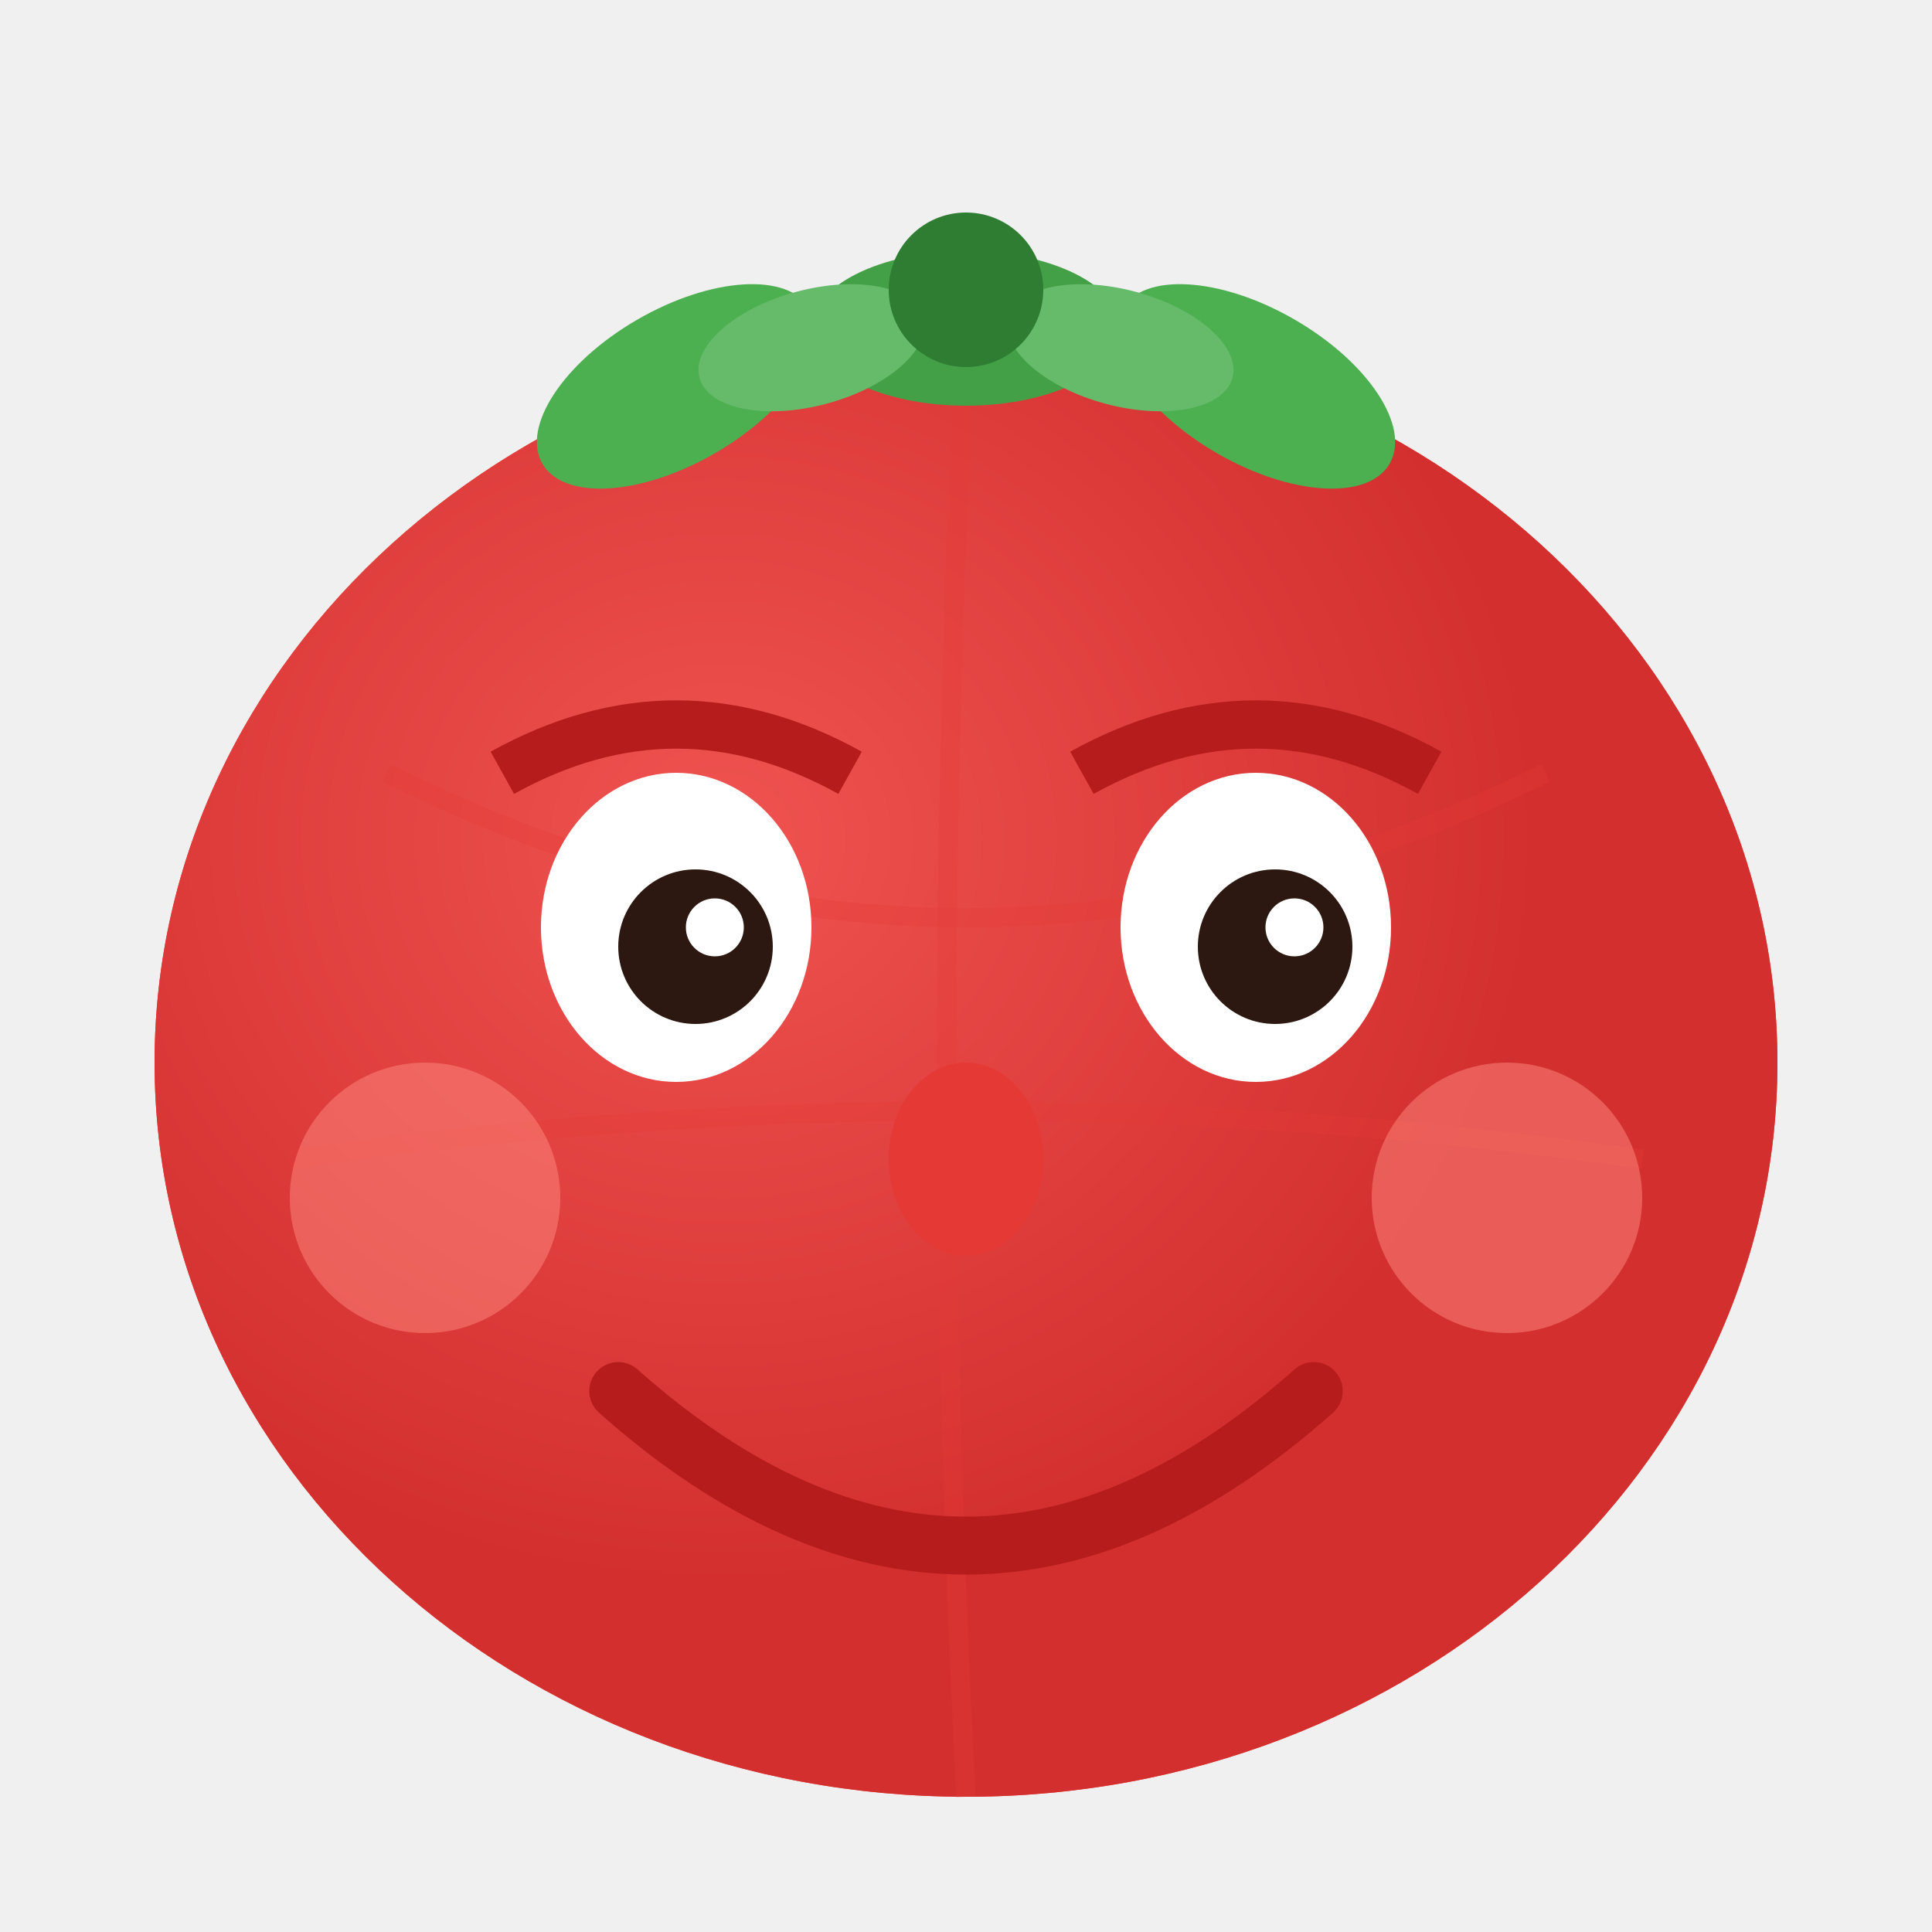
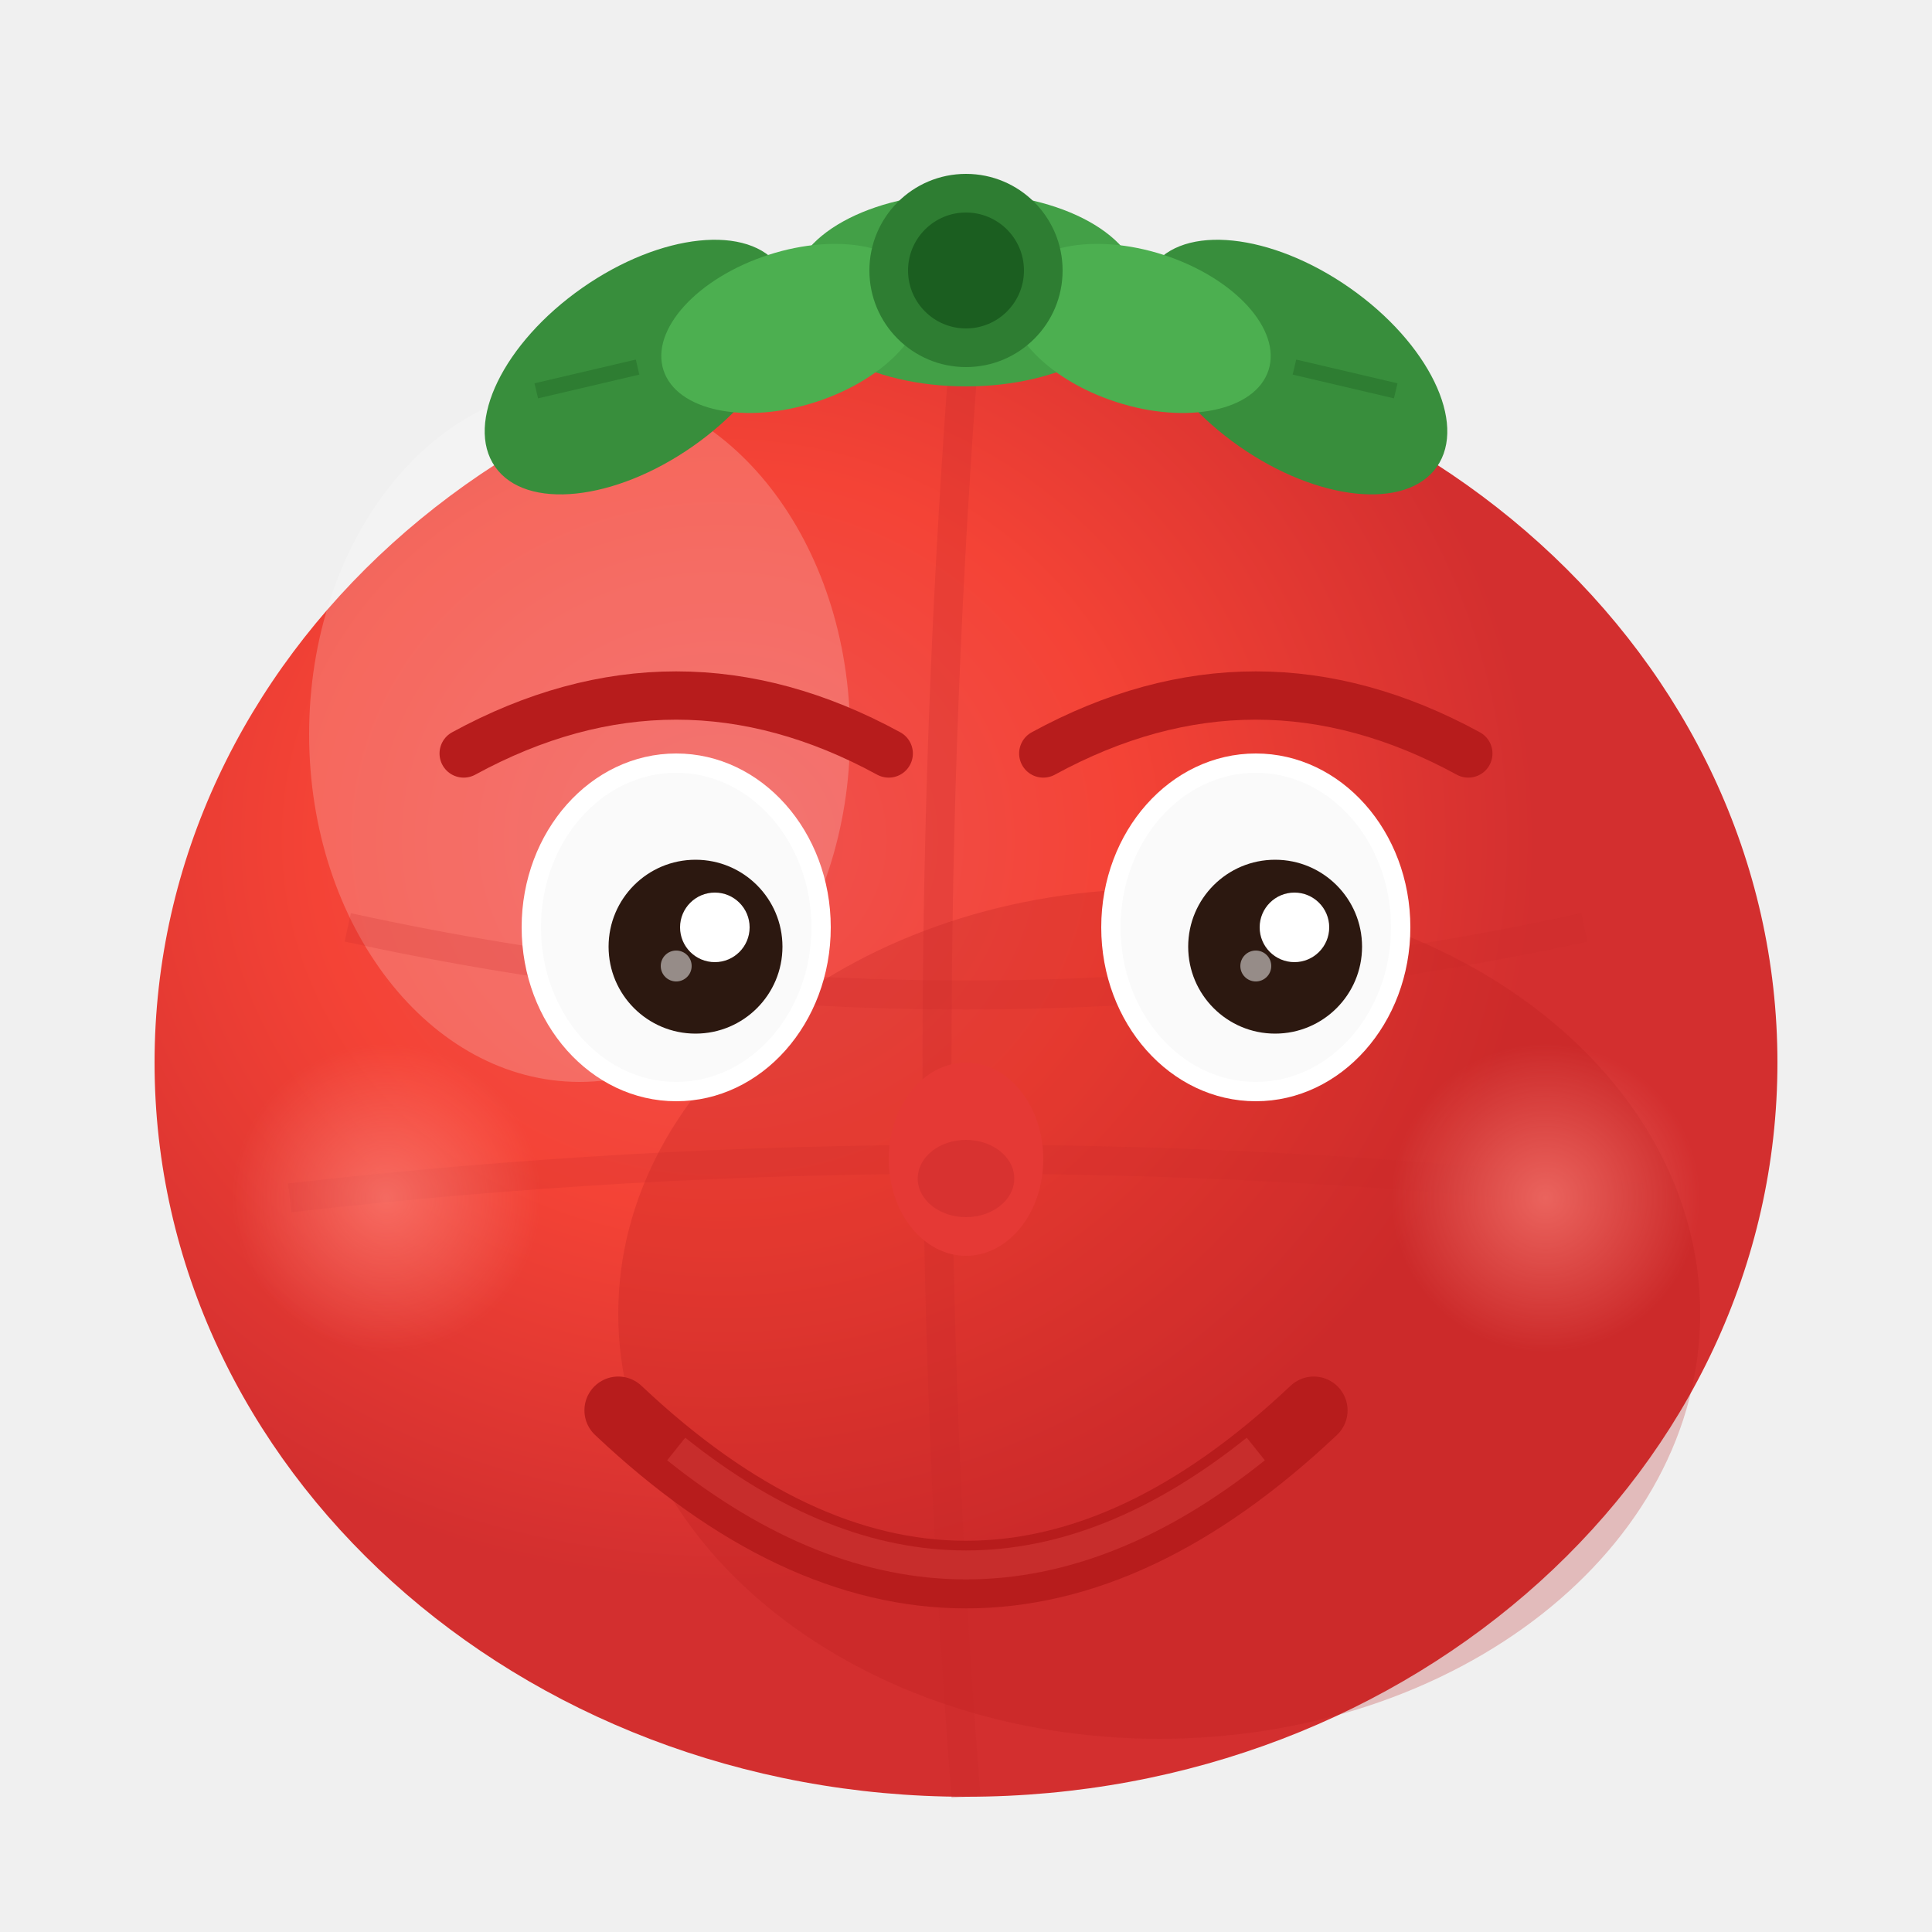
<svg xmlns="http://www.w3.org/2000/svg" viewBox="0 0 100 100">
-   <ellipse cx="50" cy="55" rx="42" ry="38" fill="#F44336" />
  <ellipse cx="50" cy="55" rx="42" ry="38" fill="url(#tomatoGrad)" />
-   <path d="M50 17 Q48 55 50 93" stroke="#E53935" stroke-width="1" fill="none" opacity="0.3" />
-   <path d="M20 40 Q50 55 80 40" stroke="#E53935" stroke-width="1" fill="none" opacity="0.3" />
-   <path d="M15 60 Q50 55 85 60" stroke="#E53935" stroke-width="1" fill="none" opacity="0.3" />
-   <ellipse cx="35" cy="20" rx="8" ry="4" fill="#4CAF50" transform="rotate(-30 35 20)" />
-   <ellipse cx="50" cy="17" rx="8" ry="4" fill="#43A047" />
-   <ellipse cx="65" cy="20" rx="8" ry="4" fill="#4CAF50" transform="rotate(30 65 20)" />
-   <ellipse cx="42" cy="18" rx="6" ry="3" fill="#66BB6A" transform="rotate(-15 42 18)" />
-   <ellipse cx="58" cy="18" rx="6" ry="3" fill="#66BB6A" transform="rotate(15 58 18)" />
-   <circle cx="50" cy="15" r="4" fill="#2E7D32" />
-   <ellipse cx="35" cy="48" rx="7" ry="8" fill="white" />
-   <ellipse cx="65" cy="48" rx="7" ry="8" fill="white" />
-   <circle cx="36" cy="49" r="4" fill="#2C1810" />
-   <circle cx="66" cy="49" r="4" fill="#2C1810" />
-   <circle cx="37" cy="48" r="1.5" fill="white" />
-   <circle cx="67" cy="48" r="1.5" fill="white" />
-   <path d="M26 40 Q35 35 44 40" stroke="#B71C1C" stroke-width="2.5" fill="none" />
-   <path d="M56 40 Q65 35 74 40" stroke="#B71C1C" stroke-width="2.5" fill="none" />
+   <ellipse cx="60" cy="68" rx="28" ry="22" fill="#B71C1C" opacity="0.25" />
+   <ellipse cx="30" cy="38" rx="14" ry="18" fill="white" opacity="0.2" />
+   <path d="M50 17 Q47 55 50 93" stroke="#C62828" stroke-width="1.5" fill="none" opacity="0.25" />
+   <path d="M18 48 Q50 55 82 48" stroke="#C62828" stroke-width="1.5" fill="none" opacity="0.2" />
+   <path d="M15 62 Q50 58 85 62" stroke="#C62828" stroke-width="1.5" fill="none" opacity="0.2" />
+   <ellipse cx="33" cy="19" rx="9" ry="5" fill="#388E3C" transform="rotate(-35 33 19)" />
+   <ellipse cx="50" cy="15" rx="9" ry="5" fill="#43A047" />
+   <ellipse cx="67" cy="19" rx="9" ry="5" fill="#388E3C" transform="rotate(35 67 19)" />
+   <ellipse cx="41" cy="17" rx="7" ry="4" fill="#4CAF50" transform="rotate(-18 41 17)" />
+   <ellipse cx="59" cy="17" rx="7" ry="4" fill="#4CAF50" transform="rotate(18 59 17)" />
+   <path d="M33 19 L28 17" stroke="#2E7D32" stroke-width="0.8" transform="rotate(-35 33 19)" />
+   <path d="M67 19 L72 17" stroke="#2E7D32" stroke-width="0.8" transform="rotate(35 67 19)" />
+   <circle cx="50" cy="14" r="5" fill="#2E7D32" />
+   <circle cx="50" cy="14" r="3" fill="#1B5E20" />
+   <ellipse cx="35" cy="48" rx="8" ry="9" fill="white" />
+   <ellipse cx="65" cy="48" rx="8" ry="9" fill="white" />
+   <ellipse cx="35" cy="48" rx="7" ry="8" fill="#FAFAFA" />
+   <ellipse cx="65" cy="48" rx="7" ry="8" fill="#FAFAFA" />
+   <circle cx="36" cy="49" r="4.5" fill="#2C1810" />
+   <circle cx="66" cy="49" r="4.5" fill="#2C1810" />
+   <circle cx="37" cy="48" r="1.8" fill="white" />
+   <circle cx="67" cy="48" r="1.8" fill="white" />
+   <circle cx="35" cy="50" r="0.8" fill="white" opacity="0.5" />
+   <circle cx="65" cy="50" r="0.8" fill="white" opacity="0.5" />
+   <path d="M24 39 Q35 33 46 39" stroke="#B71C1C" stroke-width="2.5" fill="none" stroke-linecap="round" />
+   <path d="M54 39 Q65 33 76 39" stroke="#B71C1C" stroke-width="2.5" fill="none" stroke-linecap="round" />
  <ellipse cx="50" cy="60" rx="4" ry="5" fill="#E53935" />
-   <path d="M32 72 Q50 88 68 72" stroke="#B71C1C" stroke-width="3" fill="none" stroke-linecap="round" />
-   <circle cx="22" cy="62" r="7" fill="#FF8A80" opacity="0.5" />
-   <circle cx="78" cy="62" r="7" fill="#FF8A80" opacity="0.5" />
+   <ellipse cx="50" cy="61" rx="2.5" ry="2" fill="#C62828" opacity="0.4" />
+   <path d="M32 73 Q50 90 68 73" stroke="#B71C1C" stroke-width="3.5" fill="none" stroke-linecap="round" />
+   <path d="M35 75 Q50 87 65 75" stroke="#EF5350" stroke-width="1.5" fill="none" opacity="0.3" />
+   <circle cx="20" cy="62" r="8" fill="url(#tomatoCheek)" />
+   <circle cx="80" cy="62" r="8" fill="url(#tomatoCheek)" />
  <defs>
    <radialGradient id="tomatoGrad" cx="35%" cy="35%">
      <stop offset="0%" stop-color="#EF5350" />
+       <stop offset="50%" stop-color="#F44336" />
      <stop offset="100%" stop-color="#D32F2F" />
+     </radialGradient>
+     <radialGradient id="tomatoCheek" cx="50%" cy="50%">
+       <stop offset="0%" stop-color="#FF8A80" stop-opacity="0.6" />
+       <stop offset="100%" stop-color="#FF8A80" stop-opacity="0" />
    </radialGradient>
  </defs>
</svg>
